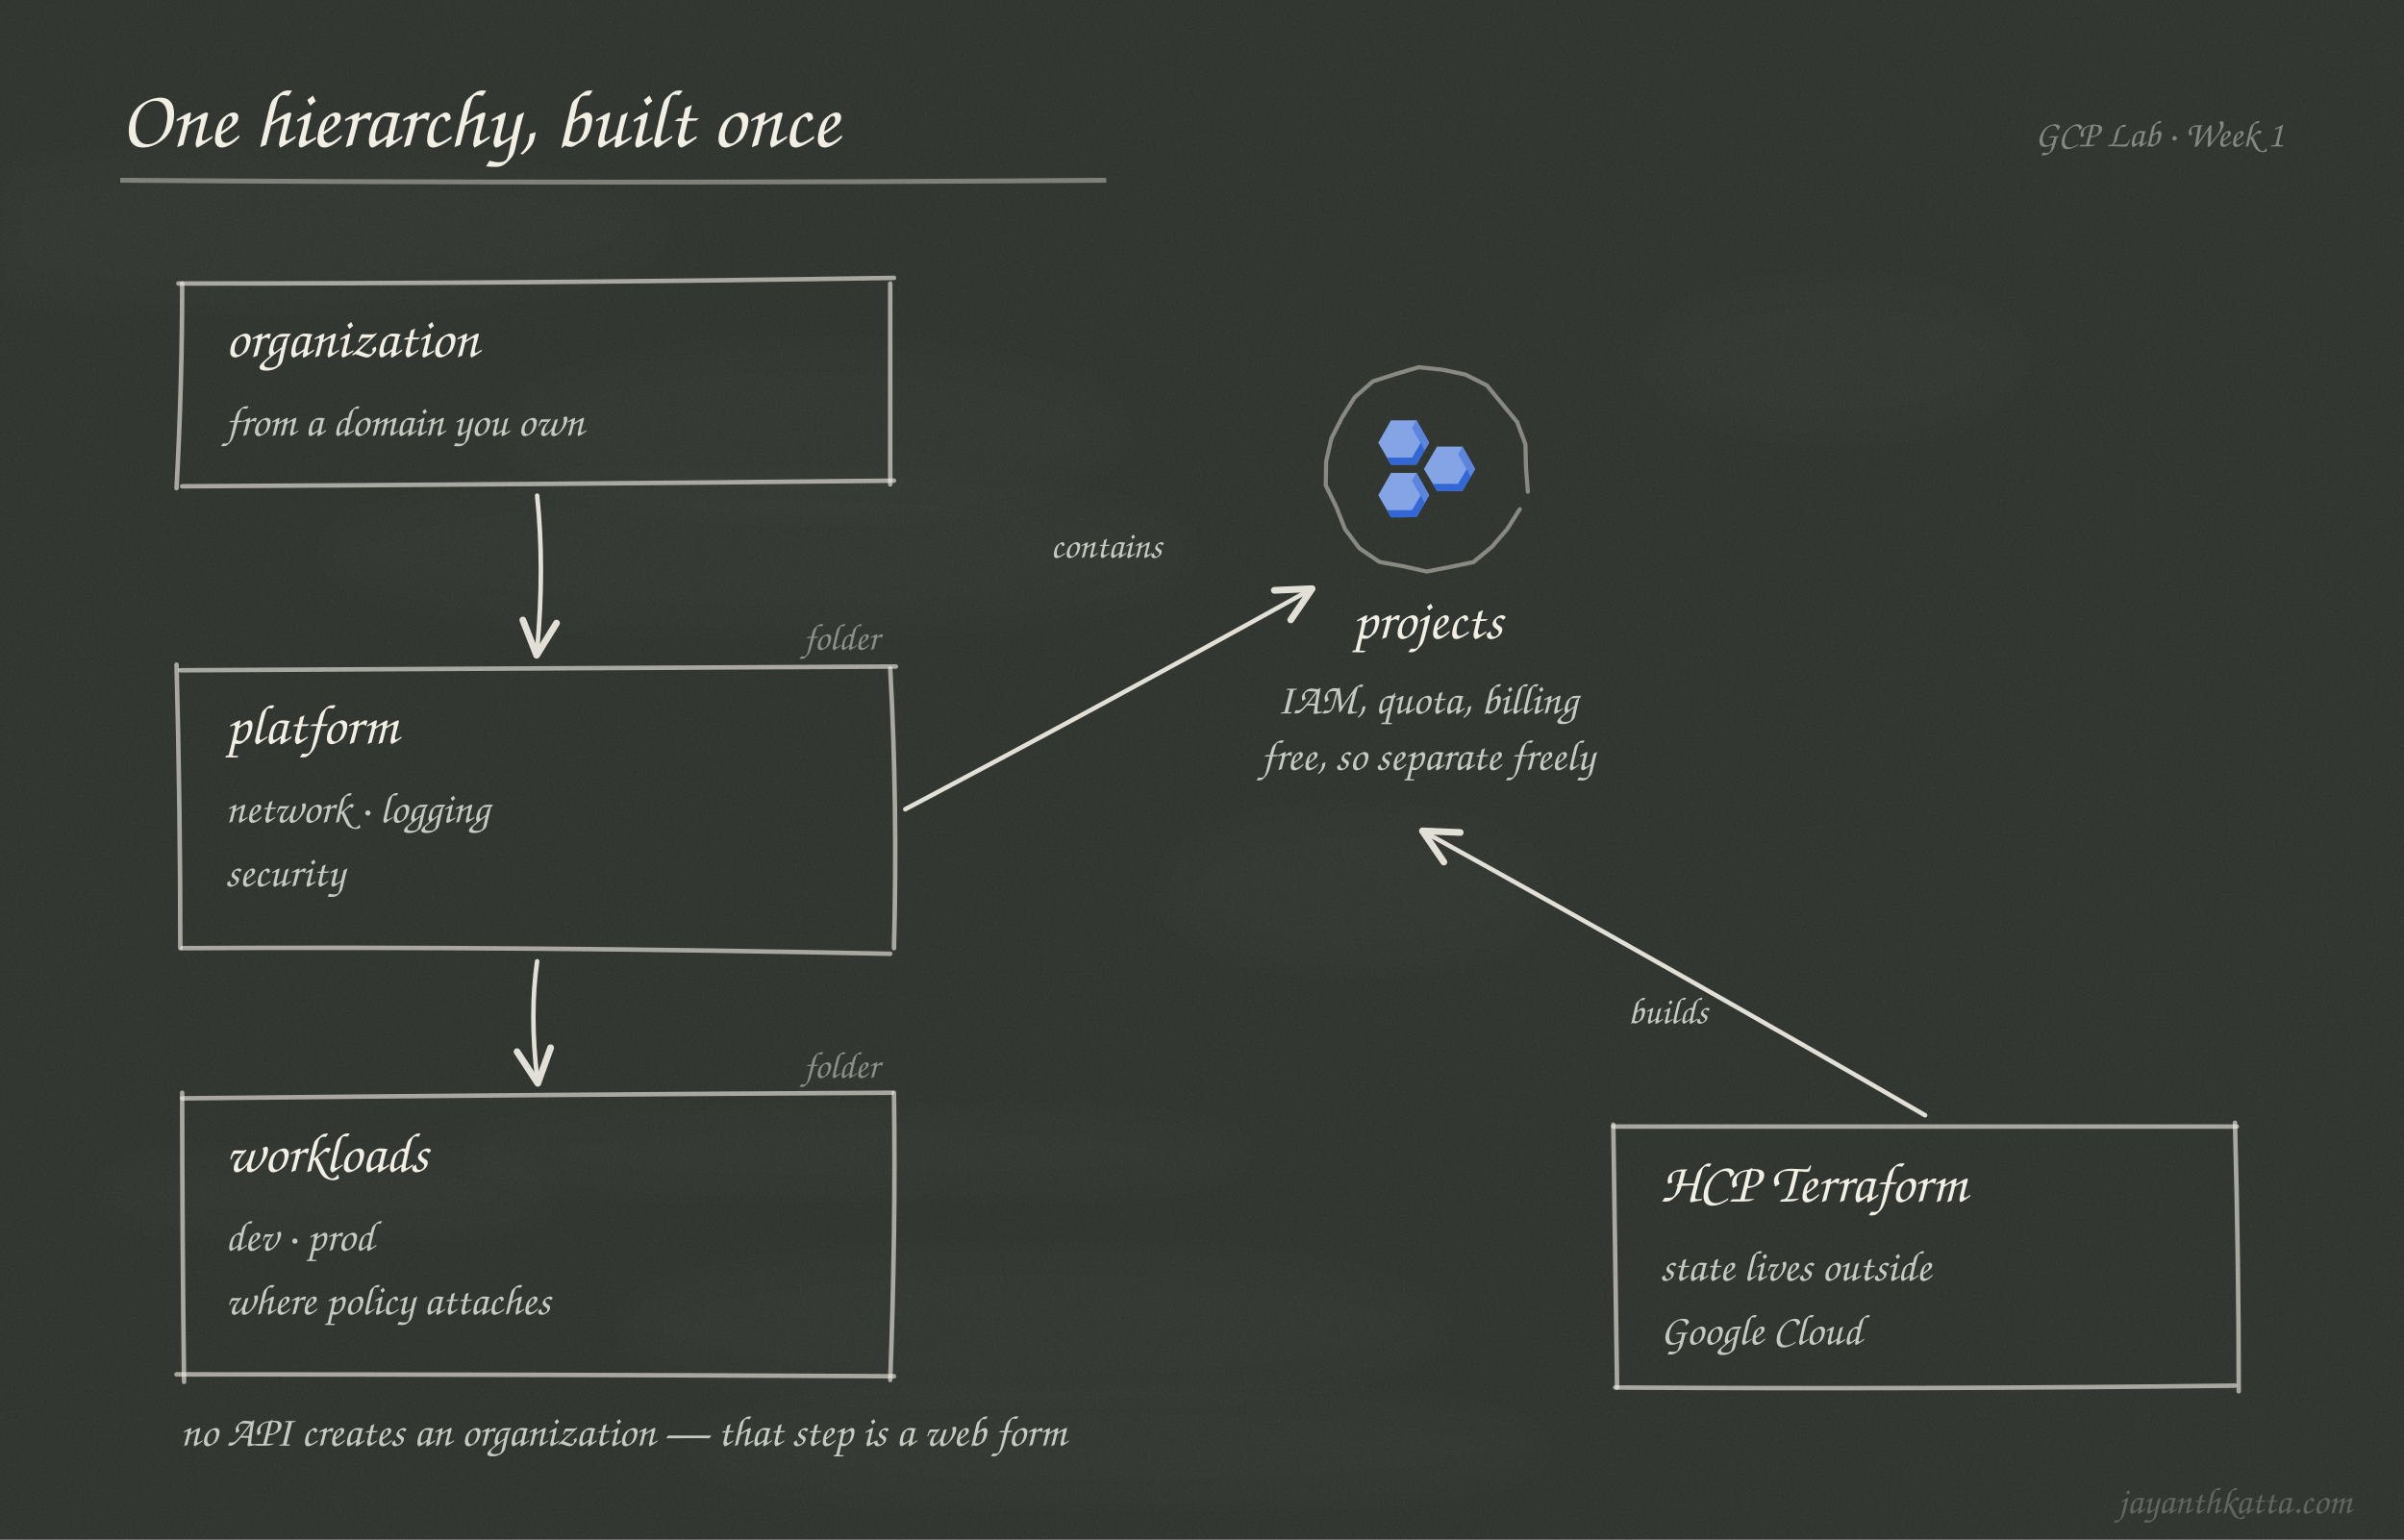
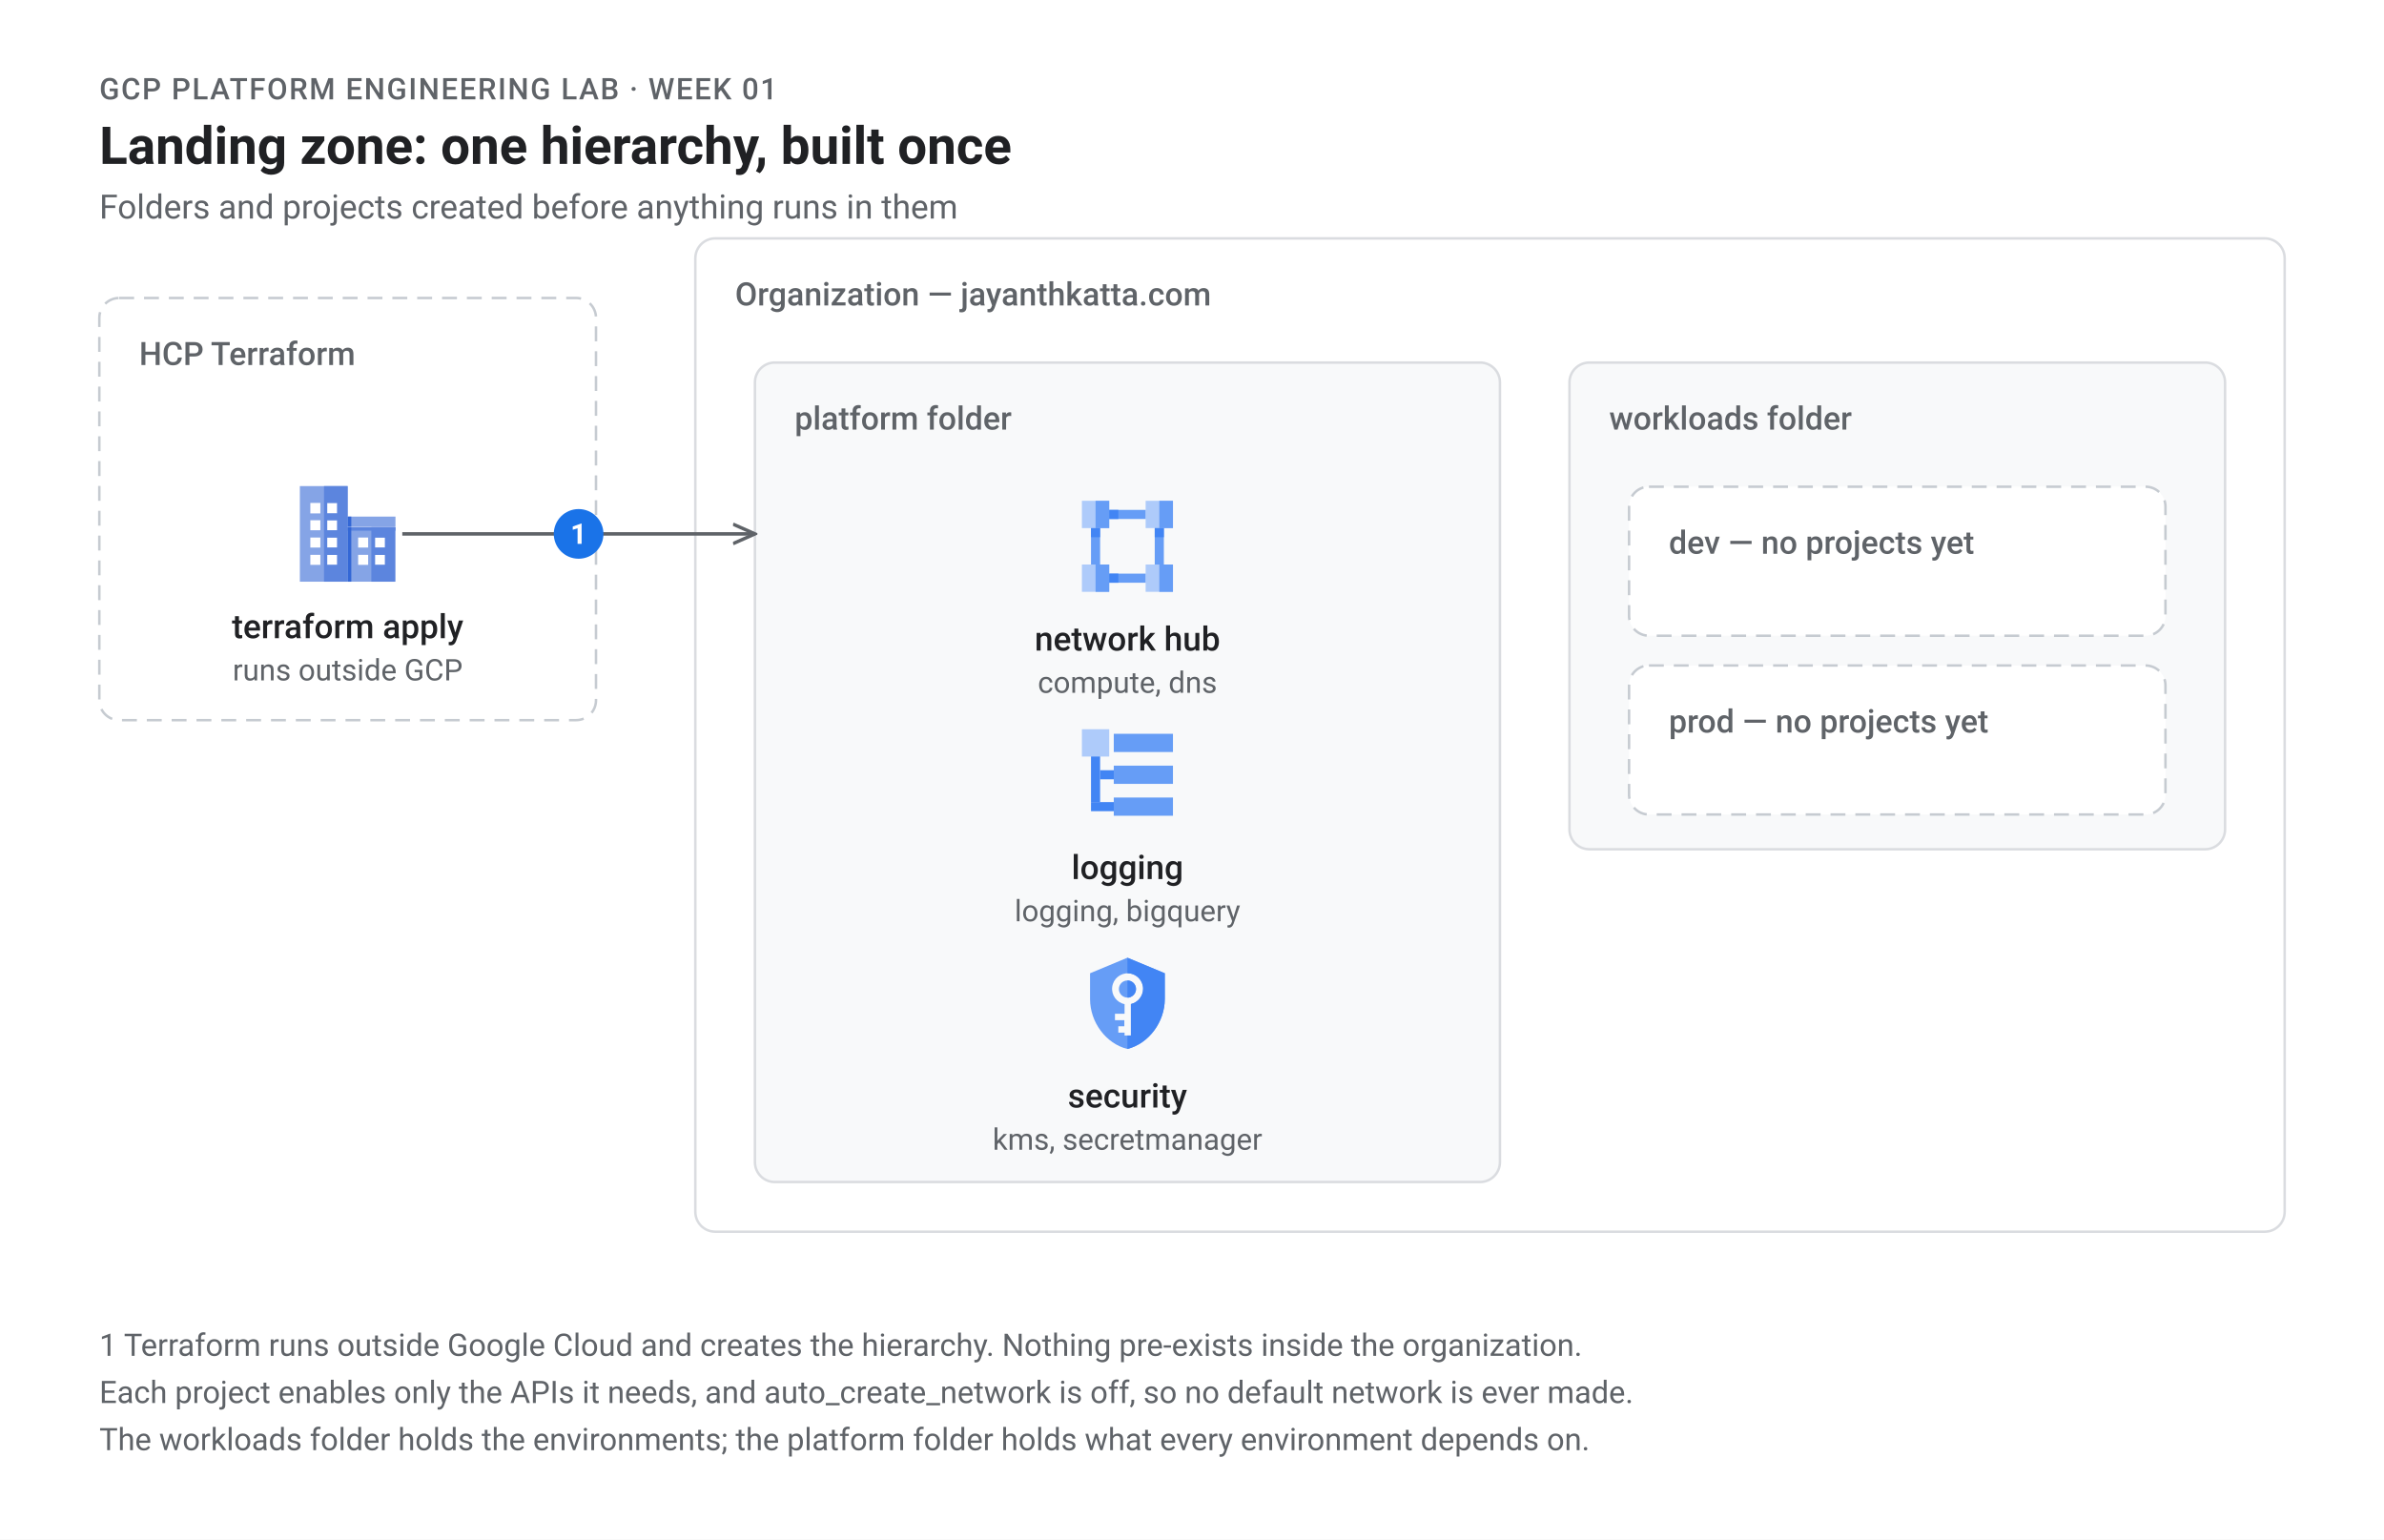
- <svg xmlns="http://www.w3.org/2000/svg" viewBox="0 0 1280 820" width="1280" height="820" role="img" aria-label="GCP landing zone: organization with platform and workloads folders, platform projects, and HCP Terraform managing state">
+ <svg xmlns="http://www.w3.org/2000/svg" viewBox="0 0 960 620" width="960" height="620" role="img">
  <defs>
-     <filter id="grain" x="0" y="0" width="100%" height="100%">
-       <feTurbulence type="fractalNoise" baseFrequency="0.9" numOctaves="4" seed="7" />
-       <feColorMatrix type="saturate" values="0" />
-       <feComponentTransfer>
-         <feFuncA type="linear" slope="0.07" />
-       </feComponentTransfer>
-     </filter>
-     <filter id="smudge">
-       <feGaussianBlur stdDeviation="9" />
-     </filter>
-     <marker id="nib" viewBox="0 0 12 12" refX="9" refY="6" markerWidth="10" markerHeight="10" orient="auto-start-reverse">
-       <path d="M1.5,1.5 L10.5,6 L1.5,10.5" fill="none" stroke="#f1eee4" stroke-width="1.8" stroke-linecap="round" stroke-linejoin="round" />
+     <marker id="ar" viewBox="0 0 10 10" refX="9" refY="5" markerWidth="7" markerHeight="7" orient="auto-start-reverse">
+       <path d="M0,1 L9,5 L0,9" fill="none" stroke="#5F6368" stroke-width="1.4" />
    </marker>
-     <style>
-     .hand { font-family: Caveat, 'Segoe Script', cursive; fill: #f1eee4; }
-     .h1 { font-size: 44px; } .h2 { font-size: 30px; }
-     .b { font-size: 23px; fill: #c3cbc0; } .s { font-size: 20px; fill: #c3cbc0; }
-   </style>
  </defs>
-   <rect width="1280" height="820" fill="#30342f" />
-   <rect width="1280" height="820" fill="#2b2f2b" opacity=".5" />
-   <ellipse cx="977" cy="191" rx="96" ry="38" fill="#ffffff" opacity="0.016" filter="url(#smudge)" />
-   <ellipse cx="433" cy="230" rx="162" ry="42" fill="#ffffff" opacity="0.016" filter="url(#smudge)" />
-   <ellipse cx="404" cy="294" rx="228" ry="38" fill="#ffffff" opacity="0.016" filter="url(#smudge)" />
-   <ellipse cx="550" cy="706" rx="216" ry="37" fill="#ffffff" opacity="0.016" filter="url(#smudge)" />
-   <ellipse cx="457" cy="614" rx="206" ry="22" fill="#ffffff" opacity="0.016" filter="url(#smudge)" />
-   <ellipse cx="132" cy="123" rx="218" ry="37" fill="#ffffff" opacity="0.016" filter="url(#smudge)" />
-   <ellipse cx="174" cy="635" rx="118" ry="22" fill="#ffffff" opacity="0.016" filter="url(#smudge)" />
-   <ellipse cx="596" cy="771" rx="225" ry="28" fill="#ffffff" opacity="0.016" filter="url(#smudge)" />
-   <ellipse cx="721" cy="474" rx="98" ry="39" fill="#ffffff" opacity="0.016" filter="url(#smudge)" />
-   <rect width="1280" height="820" filter="url(#grain)" />
-   <text x="64" y="78" class="hand h1">One hierarchy, built once</text>
-   <path d="M64,96 Q328,98 589,96" fill="none" stroke="#f1eee4" stroke-width="2.6" opacity=".4" />
-   <text x="1216" y="78" text-anchor="end" class="hand s" opacity=".55">GCP Lab · Week 1</text>
-   <path d="M95,151 Q286,151 476,148" fill="none" stroke="#f1eee4" stroke-width="2.4" stroke-linecap="round" opacity="0.62" />
-   <path d="M474,151 Q474,202 474,258" fill="none" stroke="#f1eee4" stroke-width="2.4" stroke-linecap="round" opacity="0.62" />
-   <path d="M476,256 Q288,258 97,259" fill="none" stroke="#f1eee4" stroke-width="2.4" stroke-linecap="round" opacity="0.62" />
-   <path d="M94,260 Q97,204 97,151" fill="none" stroke="#f1eee4" stroke-width="2.4" stroke-linecap="round" opacity="0.62" />
-   <text x="120" y="190" text-anchor="start" class="hand h2">organization</text>
-   <text x="120" y="232" text-anchor="start" class="hand b" fill="#f1eee4">from a domain you own</text>
-   <path d="M96,357 Q285,356 477,355" fill="none" stroke="#f1eee4" stroke-width="2.4" stroke-linecap="round" opacity="0.62" />
-   <path d="M474,356 Q478,429 476,505" fill="none" stroke="#f1eee4" stroke-width="2.4" stroke-linecap="round" opacity="0.62" />
-   <path d="M474,508 Q284,504 97,505" fill="none" stroke="#f1eee4" stroke-width="2.4" stroke-linecap="round" opacity="0.62" />
-   <path d="M96,505 Q96,431 94,354" fill="none" stroke="#f1eee4" stroke-width="2.4" stroke-linecap="round" opacity="0.62" />
-   <text x="468" y="346" text-anchor="end" class="hand s" opacity=".6">folder</text>
-   <text x="120" y="396" text-anchor="start" class="hand h2">platform</text>
-   <text x="120" y="438" text-anchor="start" class="hand b" fill="#f1eee4">network · logging</text>
-   <text x="120" y="472" text-anchor="start" class="hand b" fill="#f1eee4">security</text>
-   <path d="M97,585 Q287,583 475,582" fill="none" stroke="#f1eee4" stroke-width="2.4" stroke-linecap="round" opacity="0.62" />
-   <path d="M476,582 Q477,656 474,735" fill="none" stroke="#f1eee4" stroke-width="2.4" stroke-linecap="round" opacity="0.62" />
-   <path d="M476,733 Q285,732 94,732" fill="none" stroke="#f1eee4" stroke-width="2.4" stroke-linecap="round" opacity="0.62" />
-   <path d="M98,736 Q97,657 97,582" fill="none" stroke="#f1eee4" stroke-width="2.4" stroke-linecap="round" opacity="0.62" />
-   <text x="468" y="574" text-anchor="end" class="hand s" opacity=".6">folder</text>
-   <text x="120" y="624" text-anchor="start" class="hand h2">workloads</text>
-   <text x="120" y="666" text-anchor="start" class="hand b" fill="#f1eee4">dev · prod</text>
-   <text x="120" y="700" text-anchor="start" class="hand b" fill="#f1eee4">where policy attaches</text>
-   <path d="M809.2,271.2 L802.5,281.8 L794.4,291.2 L784.5,299.4 L772.0,302.0 L759.6,304.4 L747.2,301.6 L734.5,299.3 L723.8,292.0 L716.1,281.7 L711.5,270.0 L705.9,258.5 L706.1,245.8 L708.9,233.5 L714.6,222.3 L721.3,211.6 L731.0,203.1 L743.1,199.2 L755.3,195.6 L767.9,196.9 L780.3,199.5 L791.7,205.3 L799.8,215.1 L807.8,224.8 L812.2,236.6 L812.5,249.2 L813.5,261.9" fill="none" stroke="#f1eee4" stroke-width="2.2" stroke-linecap="round" opacity="0.45" />
-   <g transform="translate(732,222) scale(2.333)">
+   <rect width="960" height="620" fill="#FFFFFF" />
+   <text x="40" y="40" font-family="'DM Sans','Google Sans',Roboto,-apple-system,'Helvetica Neue',Arial,sans-serif" font-size="12" font-weight="500" fill="#5F6368" letter-spacing="0.6">GCP PLATFORM ENGINEERING LAB · WEEK 01</text>
+   <text x="40" y="66" font-family="'DM Sans','Google Sans',Roboto,-apple-system,'Helvetica Neue',Arial,sans-serif" font-size="21" font-weight="600" fill="#202124">Landing zone: one hierarchy, built once</text>
+   <text x="40" y="88" font-family="'DM Sans','Google Sans',Roboto,-apple-system,'Helvetica Neue',Arial,sans-serif" font-size="13.5" fill="#5F6368">Folders and projects created before anything runs in them</text>
+   <rect x="40" y="120" width="200" height="170" rx="8" fill="#FFFFFF" stroke="#C6CBD1" stroke-width="1" stroke-dasharray="6 4" />
+   <text x="56" y="147" font-family="'DM Sans','Google Sans',Roboto,-apple-system,'Helvetica Neue',Arial,sans-serif" font-size="13" font-weight="500" fill="#5F6368" text-anchor="start">HCP Terraform</text>
+   <g transform="translate(118.0,193.0) scale(1.8333)">
    <g>
      <rect y="0" fill="none" width="24" height="24" />
-       <polygon fill-rule="evenodd" fill="#85A4E6" points="0.8,5.9 3.7,0.8 9.5,0.8 12.4,5.9 9.5,10.9 3.7,10.9  " />
-       <polygon fill-rule="evenodd" fill="#5C85DE" points="11.4,7.7 8.5,2.6 9.5,0.7 12.4,5.9  " />
-       <polygon id="Shape-Copy_00000019646383529055310330000009913415011964925323_" fill-rule="evenodd" fill="#3367D6" points="   2.7,9.3 8.5,9.3 10.5,5.9 11.4,7.7 9.5,10.9 3.7,11  " />
-       <polygon fill-rule="evenodd" fill="#85A4E6" points="11.2,11.9 14.2,6.8 20,6.8 22.9,11.9 20,16.9 14.2,16.9  " />
-       <polygon id="Shape-Copy_00000133527958483064390410000012377415375428947900_" fill-rule="evenodd" fill="#5C85DE" points="   21.9,13.7 19,8.6 20,6.7 22.9,11.9  " />
-       <polygon id="Shape-Copy_00000176019471624316745960000001248137580190207128_" fill-rule="evenodd" fill="#3367D6" points="   13.2,15.3 19,15.3 21,11.9 21.9,13.7 20,16.9 14.2,17  " />
-       <polygon fill-rule="evenodd" fill="#85A4E6" points="0.8,17.9 3.7,12.8 9.5,12.8 12.4,17.9 9.5,22.9 3.7,22.9  " />
-       <polygon id="Shape-Copy_00000096041779745201399360000017167964797373102485_" fill-rule="evenodd" fill="#5C85DE" points="   11.4,19.7 8.5,14.6 9.5,12.7 12.4,17.9  " />
-       <polygon id="Shape-Copy_00000049204188488742950820000010444321201512143025_" fill-rule="evenodd" fill="#3367D6" points="   2.7,21.3 8.5,21.3 10.5,17.9 11.4,19.7 9.5,22.9 3.7,23  " />
+       <g transform="translate(2, 2)">
+         <path fill-rule="evenodd" fill="#85A4E6" d="M-0.5-0.5v21H10v-21H-0.5z M4,5.5H1.8V3.2H4V5.5L4,5.5z M4,9.2H1.8V7H4V9.2L4,9.2z     M4,13H1.8v-2.2H4V13L4,13z M4,16.8H1.8v-2.2H4V16.8L4,16.8z M7.8,5.5H5.5V3.2h2.2V5.5L7.8,5.5z M7.8,9.2H5.5V7h2.2V9.2L7.8,9.2z     M7.8,13H5.5v-2.2h2.2V13L7.8,13z M7.8,16.8H5.5v-2.2h2.2V16.8L7.8,16.8z" />
+         <path fill-rule="evenodd" fill="#5C85DE" d="M4.8-0.5v21H10v-21H4.8z M7.8,5.5H5.5V3.2h2.2V5.5L7.8,5.5z M7.8,9.2H5.5V7h2.2V9.2    L7.8,9.2z M7.8,13H5.5v-2.2h2.2V13L7.8,13z M7.8,16.8H5.5v-2.2h2.2V16.8L7.8,16.8z" />
+         <path fill-rule="evenodd" fill="#85A4E6" d="M10,8.5v12h10.5v-12H10z M14.5,13h-2.2v-2.2h2.2V13L14.5,13z M14.5,16.8h-2.2v-2.2    h2.2V16.8L14.5,16.8z M18.2,13H16v-2.2h2.2V13L18.2,13z M18.2,16.8H16v-2.2h2.2V16.8L18.2,16.8z" />
+         <path fill-rule="evenodd" fill="#5C85DE" d="M15.2,8.5v12h5.2v-12H15.2z M18.2,13H16v-2.2h2.2V13L18.2,13z M18.2,16.8H16v-2.2h2.2    V16.8L18.2,16.8z" />
+         <rect x="10" y="6.2" fill-rule="evenodd" fill="#85A4E6" width="10.5" height="2.2" />
+         <rect x="10" y="8.5" fill-rule="evenodd" fill="#5C85DE" width="10.5" height="0.8" />
+         <rect x="10" y="6.2" fill-rule="evenodd" fill="#3367D6" width="0.8" height="2.2" />
+         <rect x="10" y="8.5" fill-rule="evenodd" fill="#3367D6" width="0.8" height="12" />
+       </g>
    </g>
  </g>
-   <text x="760" y="340" text-anchor="middle" class="hand h2">projects</text>
-   <text x="760" y="380" text-anchor="middle" class="hand b" fill="#f1eee4">IAM, quota, billing</text>
-   <text x="760" y="410" text-anchor="middle" class="hand b" fill="#f1eee4">free, so separate freely</text>
-   <path d="M859,600 Q1027,600 1191,600" fill="none" stroke="#f1eee4" stroke-width="2.4" stroke-linecap="round" opacity="0.62" />
-   <path d="M1190,598 Q1192,672 1192,741" fill="none" stroke="#f1eee4" stroke-width="2.4" stroke-linecap="round" opacity="0.62" />
-   <path d="M1190,738 Q1025,740 860,739" fill="none" stroke="#f1eee4" stroke-width="2.4" stroke-linecap="round" opacity="0.62" />
-   <path d="M861,739 Q860,669 859,599" fill="none" stroke="#f1eee4" stroke-width="2.4" stroke-linecap="round" opacity="0.62" />
-   <text x="884" y="640" text-anchor="start" class="hand h2">HCP Terraform</text>
-   <text x="884" y="682" text-anchor="start" class="hand b" fill="#f1eee4">state lives outside</text>
-   <text x="884" y="716" text-anchor="start" class="hand b" fill="#f1eee4">Google Cloud</text>
-   <path d="M286,264 Q290,302 286,346" fill="none" stroke="#f1eee4" stroke-width="2.4" stroke-linecap="round" opacity="0.92" marker-end="url(#nib)" />
-   <path d="M286,512 Q282,540 286,574" fill="none" stroke="#f1eee4" stroke-width="2.4" stroke-linecap="round" opacity="0.92" marker-end="url(#nib)" />
-   <path d="M482,431 Q588,375 696,315" fill="none" stroke="#f1eee4" stroke-width="2.4" stroke-linecap="round" opacity="0.92" marker-end="url(#nib)" />
-   <text x="589" y="297" text-anchor="middle" class="hand s alabel">contains</text>
-   <path d="M1025,594 Q892,517 760,444" fill="none" stroke="#f1eee4" stroke-width="2.4" stroke-linecap="round" opacity="0.92" marker-end="url(#nib)" />
-   <text x="888" y="545" text-anchor="middle" class="hand s alabel">builds</text>
-   <text x="96" y="770" text-anchor="start" class="hand b" fill="#f0ad92">no API creates an organization — that step is a web form</text>
-   <text x="1252" y="806" text-anchor="end" class="hand s" opacity=".32">jayanthkatta.com</text>
+   <text x="140" y="257" font-family="'DM Sans','Google Sans',Roboto,-apple-system,'Helvetica Neue',Arial,sans-serif" font-size="13.5" font-weight="500" fill="#202124" text-anchor="middle">terraform apply</text>
+   <text x="140" y="274" font-family="'DM Sans','Google Sans',Roboto,-apple-system,'Helvetica Neue',Arial,sans-serif" font-size="12" font-weight="400" fill="#5F6368" text-anchor="middle">runs outside GCP</text>
+   <rect x="280" y="96" width="640" height="400" rx="8" fill="#FFFFFF" stroke="#DADCE0" stroke-width="1" />
+   <text x="296" y="123" font-family="'DM Sans','Google Sans',Roboto,-apple-system,'Helvetica Neue',Arial,sans-serif" font-size="13" font-weight="500" fill="#5F6368" text-anchor="start">Organization — jayanthkatta.com</text>
+   <rect x="304" y="146" width="300" height="330" rx="8" fill="#F8F9FA" stroke="#DADCE0" stroke-width="1" />
+   <text x="320" y="173" font-family="'DM Sans','Google Sans',Roboto,-apple-system,'Helvetica Neue',Arial,sans-serif" font-size="13" font-weight="500" fill="#5F6368" text-anchor="start">platform folder</text>
+   <g transform="translate(432.0,198.0) scale(1.8333)">
+     <defs>
+       <style>.i2cls-1{fill:#aecbfa;}.i2cls-2{fill:#669df6;}.i2cls-3{fill:#4285f4;}</style>
+     </defs>
+     <g data-name="Product Icons">
+       <rect class="i2cls-1" x="16" y="2" width="6" height="6" />
+       <rect class="i2cls-2" x="19" y="2" width="3" height="6" />
+       <rect class="i2cls-1" x="16" y="16" width="6" height="6" />
+       <rect class="i2cls-2" x="19" y="16" width="3" height="6" />
+       <rect class="i2cls-1" x="2" y="2" width="6" height="6" />
+       <rect class="i2cls-2" x="5" y="2" width="3" height="6" />
+       <rect class="i2cls-1" x="2" y="16" width="6" height="6" />
+       <rect class="i2cls-2" x="5" y="16" width="3" height="6" />
+       <rect class="i2cls-2" x="8" y="4" width="8" height="2" />
+       <rect class="i2cls-2" x="8" y="18" width="8" height="2" />
+       <rect class="i2cls-2" x="18" y="8" width="2" height="8" />
+       <rect class="i2cls-2" x="4" y="8" width="2" height="8" />
+       <rect class="i2cls-3" x="4" y="8" width="2" height="2" />
+       <rect class="i2cls-3" x="18" y="8" width="2" height="2" />
+       <rect class="i2cls-3" x="8" y="4" width="2" height="2" />
+       <rect class="i2cls-3" x="8" y="18" width="2" height="2" />
+     </g>
+   </g>
+   <text x="454" y="262" font-family="'DM Sans','Google Sans',Roboto,-apple-system,'Helvetica Neue',Arial,sans-serif" font-size="13.5" font-weight="500" fill="#202124" text-anchor="middle">network hub</text>
+   <text x="454" y="279" font-family="'DM Sans','Google Sans',Roboto,-apple-system,'Helvetica Neue',Arial,sans-serif" font-size="12" font-weight="400" fill="#5F6368" text-anchor="middle">compute, dns</text>
+   <g transform="translate(432.0,290.0) scale(1.8333)">
+     <defs>
+       <style>.i3cls-1{fill:#4285f4;}.i3cls-2{fill:none;}.i3cls-3{fill:#669df6;}.i3cls-4{fill:#aecbfa;}</style>
+     </defs>
+     <g data-name="Product Icons">
+       <rect class="i3cls-1" x="6" y="11" width="4" height="2" />
+       <rect class="i3cls-1" x="4" y="18" width="6" height="2" />
+       <g data-name="colored-32/logs">
+         <rect class="i3cls-2" width="24" height="24" />
+         <g>
+           <polygon id="Fill-3" class="i3cls-1" points="4 18 6 18 6 6 4 6 4 18" />
+           <polygon id="Fill-4" class="i3cls-3" points="9 7 22 7 22 3 9 3 9 7" />
+           <polygon id="Fill-4-2" data-name="Fill-4" class="i3cls-3" points="9 14 22 14 22 10 9 10 9 14" />
+           <polygon id="Fill-4-3" data-name="Fill-4" class="i3cls-3" points="9 21 22 21 22 17 9 17 9 21" />
+           <polygon id="Fill-7" class="i3cls-4" points="2 8 8 8 8 2 2 2 2 8" />
+         </g>
+       </g>
+     </g>
+   </g>
+   <text x="454" y="354" font-family="'DM Sans','Google Sans',Roboto,-apple-system,'Helvetica Neue',Arial,sans-serif" font-size="13.5" font-weight="500" fill="#202124" text-anchor="middle">logging</text>
+   <text x="454" y="371" font-family="'DM Sans','Google Sans',Roboto,-apple-system,'Helvetica Neue',Arial,sans-serif" font-size="12" font-weight="400" fill="#5F6368" text-anchor="middle">logging, bigquery</text>
+   <g transform="translate(432.0,382.0) scale(1.8333)">
+     <defs>
+       <style>.i4cls-1{fill:#669df6;}.i4cls-1,.i4cls-2{fill-rule:evenodd;}.i4cls-2{fill:#4285f4;}</style>
+     </defs>
+     <g data-name="Product Icons">
+       <path class="i4cls-1" d="M11.32,17.06H10v1.4h1.37v.63h1.43V12.18a3.47,3.47,0,0,0,2.67-3.34,3.42,3.42,0,1,0-4.1,3.36v2.12H9.26v1.4h2.06ZM12,2l8.21,3.42v5.63c0,5.06-3.5,9.8-8.21,11-4.71-1.15-8.21-5.89-8.21-10.95V5.42Zm0,5a1.88,1.88,0,0,1,.72,3.62A1.88,1.88,0,1,1,12,7Z" />
+       <path class="i4cls-2" d="M12,19.09h.75V12.18a3.47,3.47,0,0,0,2.67-3.34A3.42,3.42,0,0,0,12,5.42V2l8.21,3.42v5.63c0,5.06-3.5,9.8-8.21,11V19.09ZM12,7a1.88,1.88,0,0,1,.72,3.62,1.09,1.09,0,0,1-.72.15Z" />
+     </g>
+   </g>
+   <text x="454" y="446" font-family="'DM Sans','Google Sans',Roboto,-apple-system,'Helvetica Neue',Arial,sans-serif" font-size="13.5" font-weight="500" fill="#202124" text-anchor="middle">security</text>
+   <text x="454" y="463" font-family="'DM Sans','Google Sans',Roboto,-apple-system,'Helvetica Neue',Arial,sans-serif" font-size="12" font-weight="400" fill="#5F6368" text-anchor="middle">kms, secretmanager</text>
+   <rect x="632" y="146" width="264" height="196" rx="8" fill="#F8F9FA" stroke="#DADCE0" stroke-width="1" />
+   <text x="648" y="173" font-family="'DM Sans','Google Sans',Roboto,-apple-system,'Helvetica Neue',Arial,sans-serif" font-size="13" font-weight="500" fill="#5F6368" text-anchor="start">workloads folder</text>
+   <rect x="656" y="196" width="216" height="60" rx="8" fill="#FFFFFF" stroke="#C6CBD1" stroke-width="1" stroke-dasharray="6 4" />
+   <text x="672" y="223" font-family="'DM Sans','Google Sans',Roboto,-apple-system,'Helvetica Neue',Arial,sans-serif" font-size="13" font-weight="500" fill="#5F6368" text-anchor="start">dev — no projects yet</text>
+   <rect x="656" y="268" width="216" height="60" rx="8" fill="#FFFFFF" stroke="#C6CBD1" stroke-width="1" stroke-dasharray="6 4" />
+   <text x="672" y="295" font-family="'DM Sans','Google Sans',Roboto,-apple-system,'Helvetica Neue',Arial,sans-serif" font-size="13" font-weight="500" fill="#5F6368" text-anchor="start">prod — no projects yet</text>
+   <path d="M162,215 L304,215" fill="none" stroke="#5F6368" stroke-width="1.4" stroke-linejoin="round" marker-end="url(#ar)" />
+   <circle cx="233" cy="215" r="10" fill="#1A73E8" />
+   <text x="233" y="219" class="alabel" font-family="'DM Sans','Google Sans',Roboto,-apple-system,'Helvetica Neue',Arial,sans-serif" font-size="11.5" font-weight="600" fill="#FFFFFF" text-anchor="middle">1</text>
+   <text x="40" y="546" font-family="'DM Sans','Google Sans',Roboto,-apple-system,'Helvetica Neue',Arial,sans-serif" font-size="12.5" font-weight="400" fill="#5F6368" text-anchor="start">1   Terraform runs outside Google Cloud and creates the hierarchy. Nothing pre-exists inside the organization.</text>
+   <text x="40" y="565" font-family="'DM Sans','Google Sans',Roboto,-apple-system,'Helvetica Neue',Arial,sans-serif" font-size="12.5" font-weight="400" fill="#5F6368" text-anchor="start">Each project enables only the APIs it needs, and auto_create_network is off, so no default network is ever made.</text>
+   <text x="40" y="584" font-family="'DM Sans','Google Sans',Roboto,-apple-system,'Helvetica Neue',Arial,sans-serif" font-size="12.5" font-weight="400" fill="#5F6368" text-anchor="start">The workloads folder holds the environments; the platform folder holds what every environment depends on.</text>
</svg>
